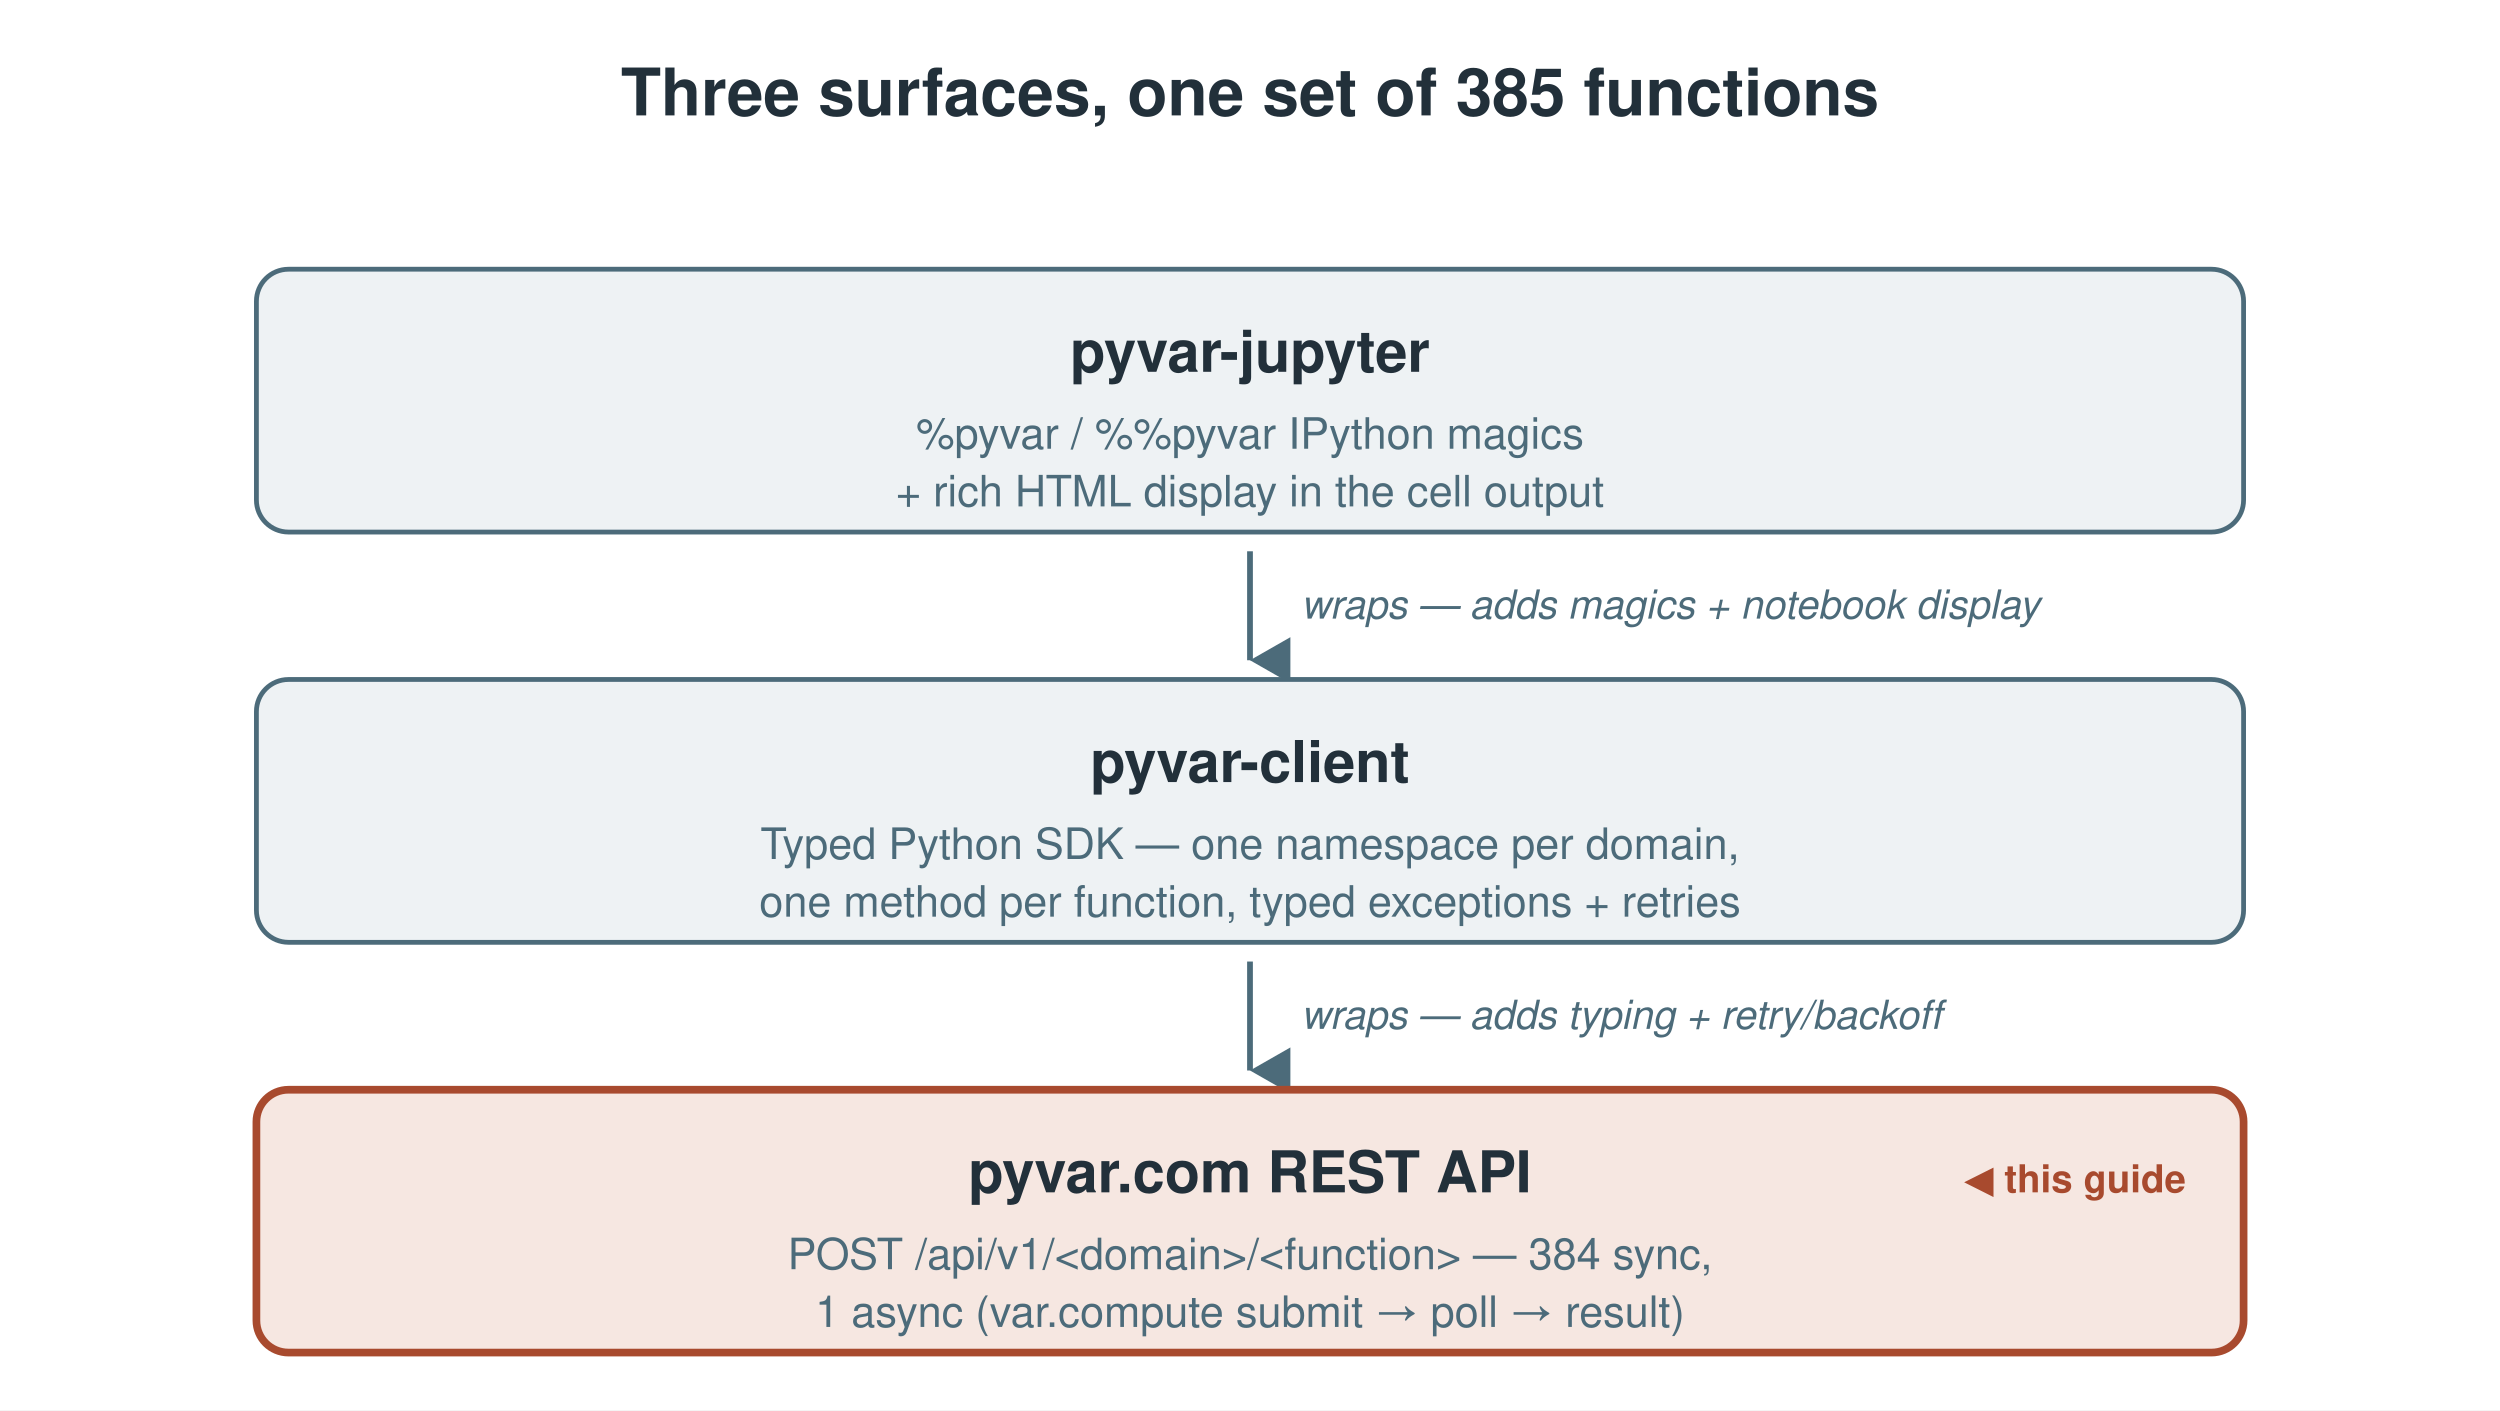
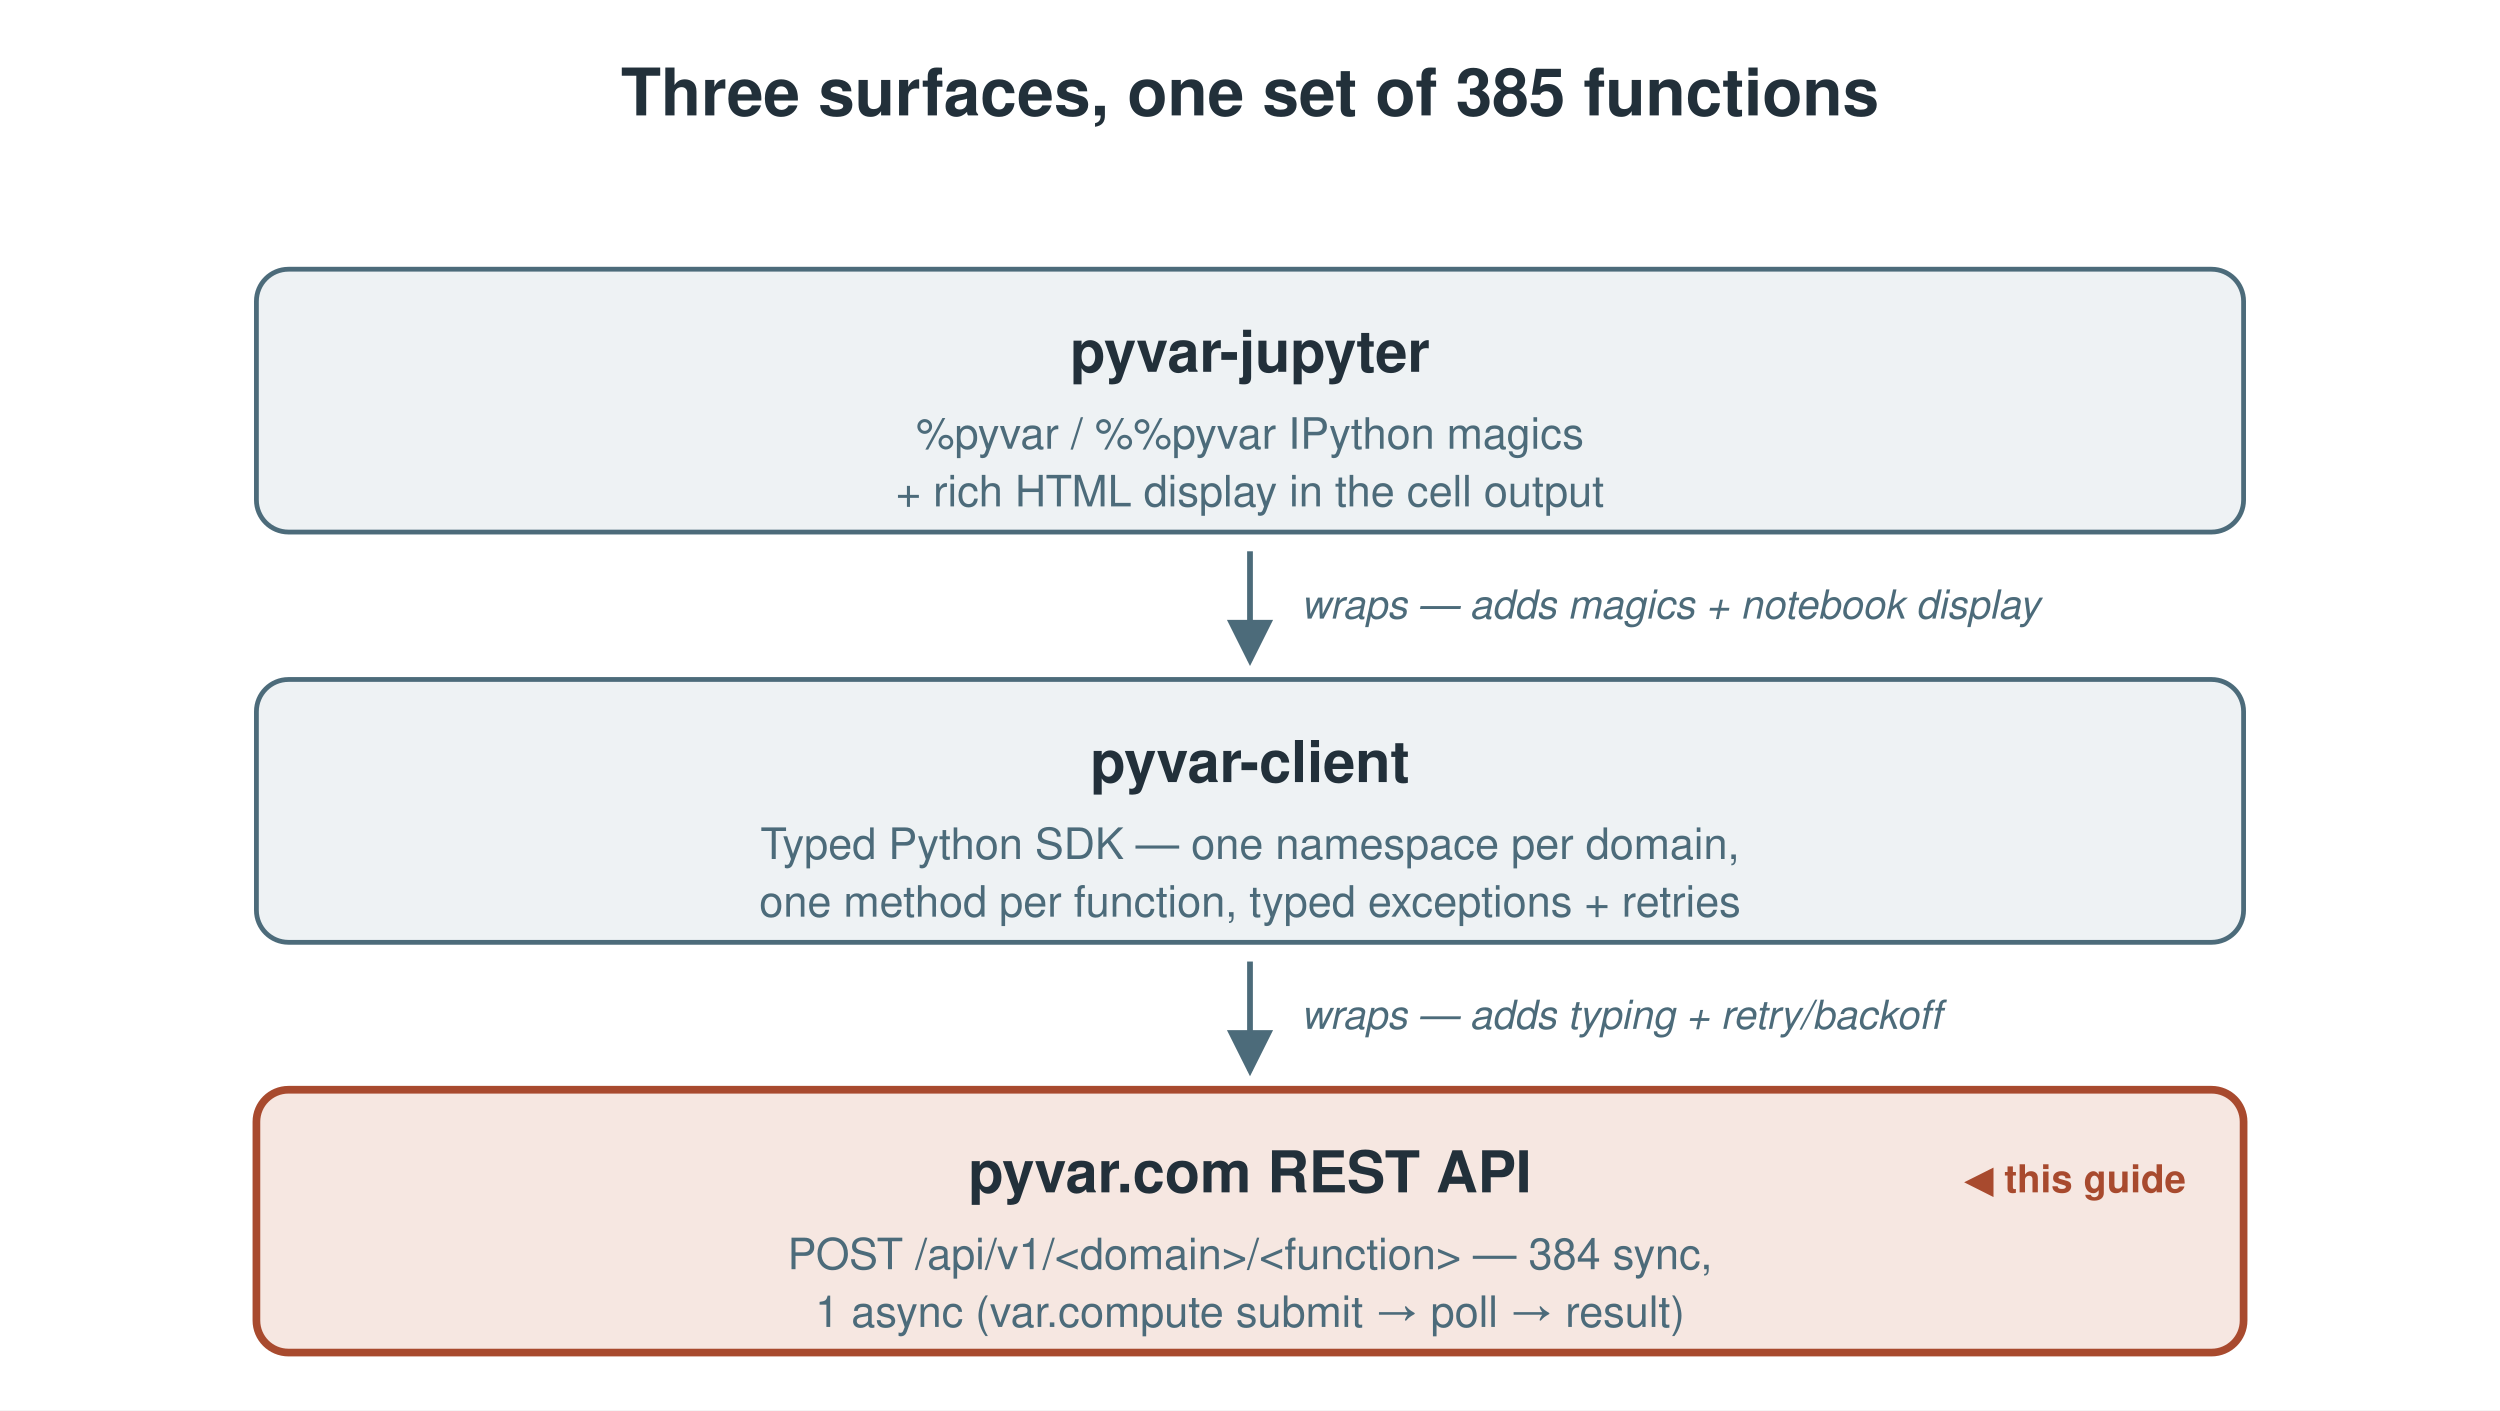
<svg xmlns="http://www.w3.org/2000/svg" width="780" height="440" viewBox="0 0 780 440">
  <rect width="780" height="440" fill="#ffffff" />
  <text x="390.0" y="36" font-family="Helvetica, Arial, sans-serif" font-size="20.5" font-weight="700" fill="#22303a" text-anchor="middle">Three surfaces, one set of 385 functions</text>
  <rect x="80" y="84" width="620" height="82" rx="10" fill="#eef2f4" stroke="#4c6b7a" stroke-width="1.5" />
  <text x="390.0" y="116" font-family="Helvetica, Arial, sans-serif" font-size="18" font-weight="700" fill="#22303a" text-anchor="middle">pyvar-jupyter</text>
  <text x="390.0" y="140" font-family="Helvetica, Arial, sans-serif" font-size="13.5" font-weight="normal" fill="#4c6b7a" text-anchor="middle">%pyvar / %%pyvar IPython magics</text>
  <text x="390.0" y="158" font-family="Helvetica, Arial, sans-serif" font-size="13.5" font-weight="normal" fill="#4c6b7a" text-anchor="middle">+ rich HTML display in the cell output</text>
  <defs>
-     <marker id="ah55442" markerWidth="8" markerHeight="8" refX="4" refY="7" orient="auto">
-       <path d="M0,0 L8,0 L4,7 z" fill="#4c6b7a" />
+     <marker id="ah55442" markerWidth="8" markerHeight="8" refX="7" refY="4" orient="auto">
+       <path d="M0,0 L8,4 L0,8 z" fill="#4c6b7a" />
    </marker>
  </defs>
  <line x1="390.0" y1="172" x2="390.0" y2="206" stroke="#4c6b7a" stroke-width="1.8" marker-end="url(#ah55442)" />
  <text x="406.0" y="193.0" font-family="Helvetica, Arial, sans-serif" font-size="12.5" font-weight="normal" fill="#4c6b7a" text-anchor="start" font-style="italic">wraps — adds magics + notebook display</text>
  <rect x="80" y="212" width="620" height="82" rx="10" fill="#eef2f4" stroke="#4c6b7a" stroke-width="1.5" />
  <text x="390.0" y="244" font-family="Helvetica, Arial, sans-serif" font-size="18" font-weight="700" fill="#22303a" text-anchor="middle">pyvar-client</text>
  <text x="390.0" y="268" font-family="Helvetica, Arial, sans-serif" font-size="13.5" font-weight="normal" fill="#4c6b7a" text-anchor="middle">Typed Python SDK — one namespace per domain,</text>
  <text x="390.0" y="286" font-family="Helvetica, Arial, sans-serif" font-size="13.5" font-weight="normal" fill="#4c6b7a" text-anchor="middle">one method per function, typed exceptions + retries</text>
  <defs>
-     <marker id="ah47278" markerWidth="8" markerHeight="8" refX="4" refY="7" orient="auto">
-       <path d="M0,0 L8,0 L4,7 z" fill="#4c6b7a" />
+     <marker id="ah47278" markerWidth="8" markerHeight="8" refX="7" refY="4" orient="auto">
+       <path d="M0,0 L8,4 L0,8 z" fill="#4c6b7a" />
    </marker>
  </defs>
  <line x1="390.0" y1="300" x2="390.0" y2="334" stroke="#4c6b7a" stroke-width="1.8" marker-end="url(#ah47278)" />
  <text x="406.0" y="321.0" font-family="Helvetica, Arial, sans-serif" font-size="12.5" font-weight="normal" fill="#4c6b7a" text-anchor="start" font-style="italic">wraps — adds typing + retry/backoff</text>
  <rect x="80" y="340" width="620" height="82" rx="10" fill="#f6e7e1" stroke="#a84a2e" stroke-width="2.4" />
  <text x="390.0" y="372" font-family="Helvetica, Arial, sans-serif" font-size="18" font-weight="700" fill="#22303a" text-anchor="middle">pyvar.com REST API</text>
  <text x="390.0" y="396" font-family="Helvetica, Arial, sans-serif" font-size="13.5" font-weight="normal" fill="#4c6b7a" text-anchor="middle">POST /api/v1/&lt;domain&gt;/&lt;function&gt; — 384 sync,</text>
  <text x="390.0" y="414" font-family="Helvetica, Arial, sans-serif" font-size="13.5" font-weight="normal" fill="#4c6b7a" text-anchor="middle">1 async (var.compute submit → poll → result)</text>
  <text x="682" y="372" font-family="Helvetica, Arial, sans-serif" font-size="12" font-weight="700" fill="#a84a2e" text-anchor="end">◀ this guide</text>
  <text x="390.0" y="458" font-family="Helvetica, Arial, sans-serif" font-size="12.5" font-weight="normal" fill="#4c6b7a" text-anchor="middle" font-style="italic">Same 385 functions underneath — no duplicated auth or retry logic between surfaces</text>
</svg>
